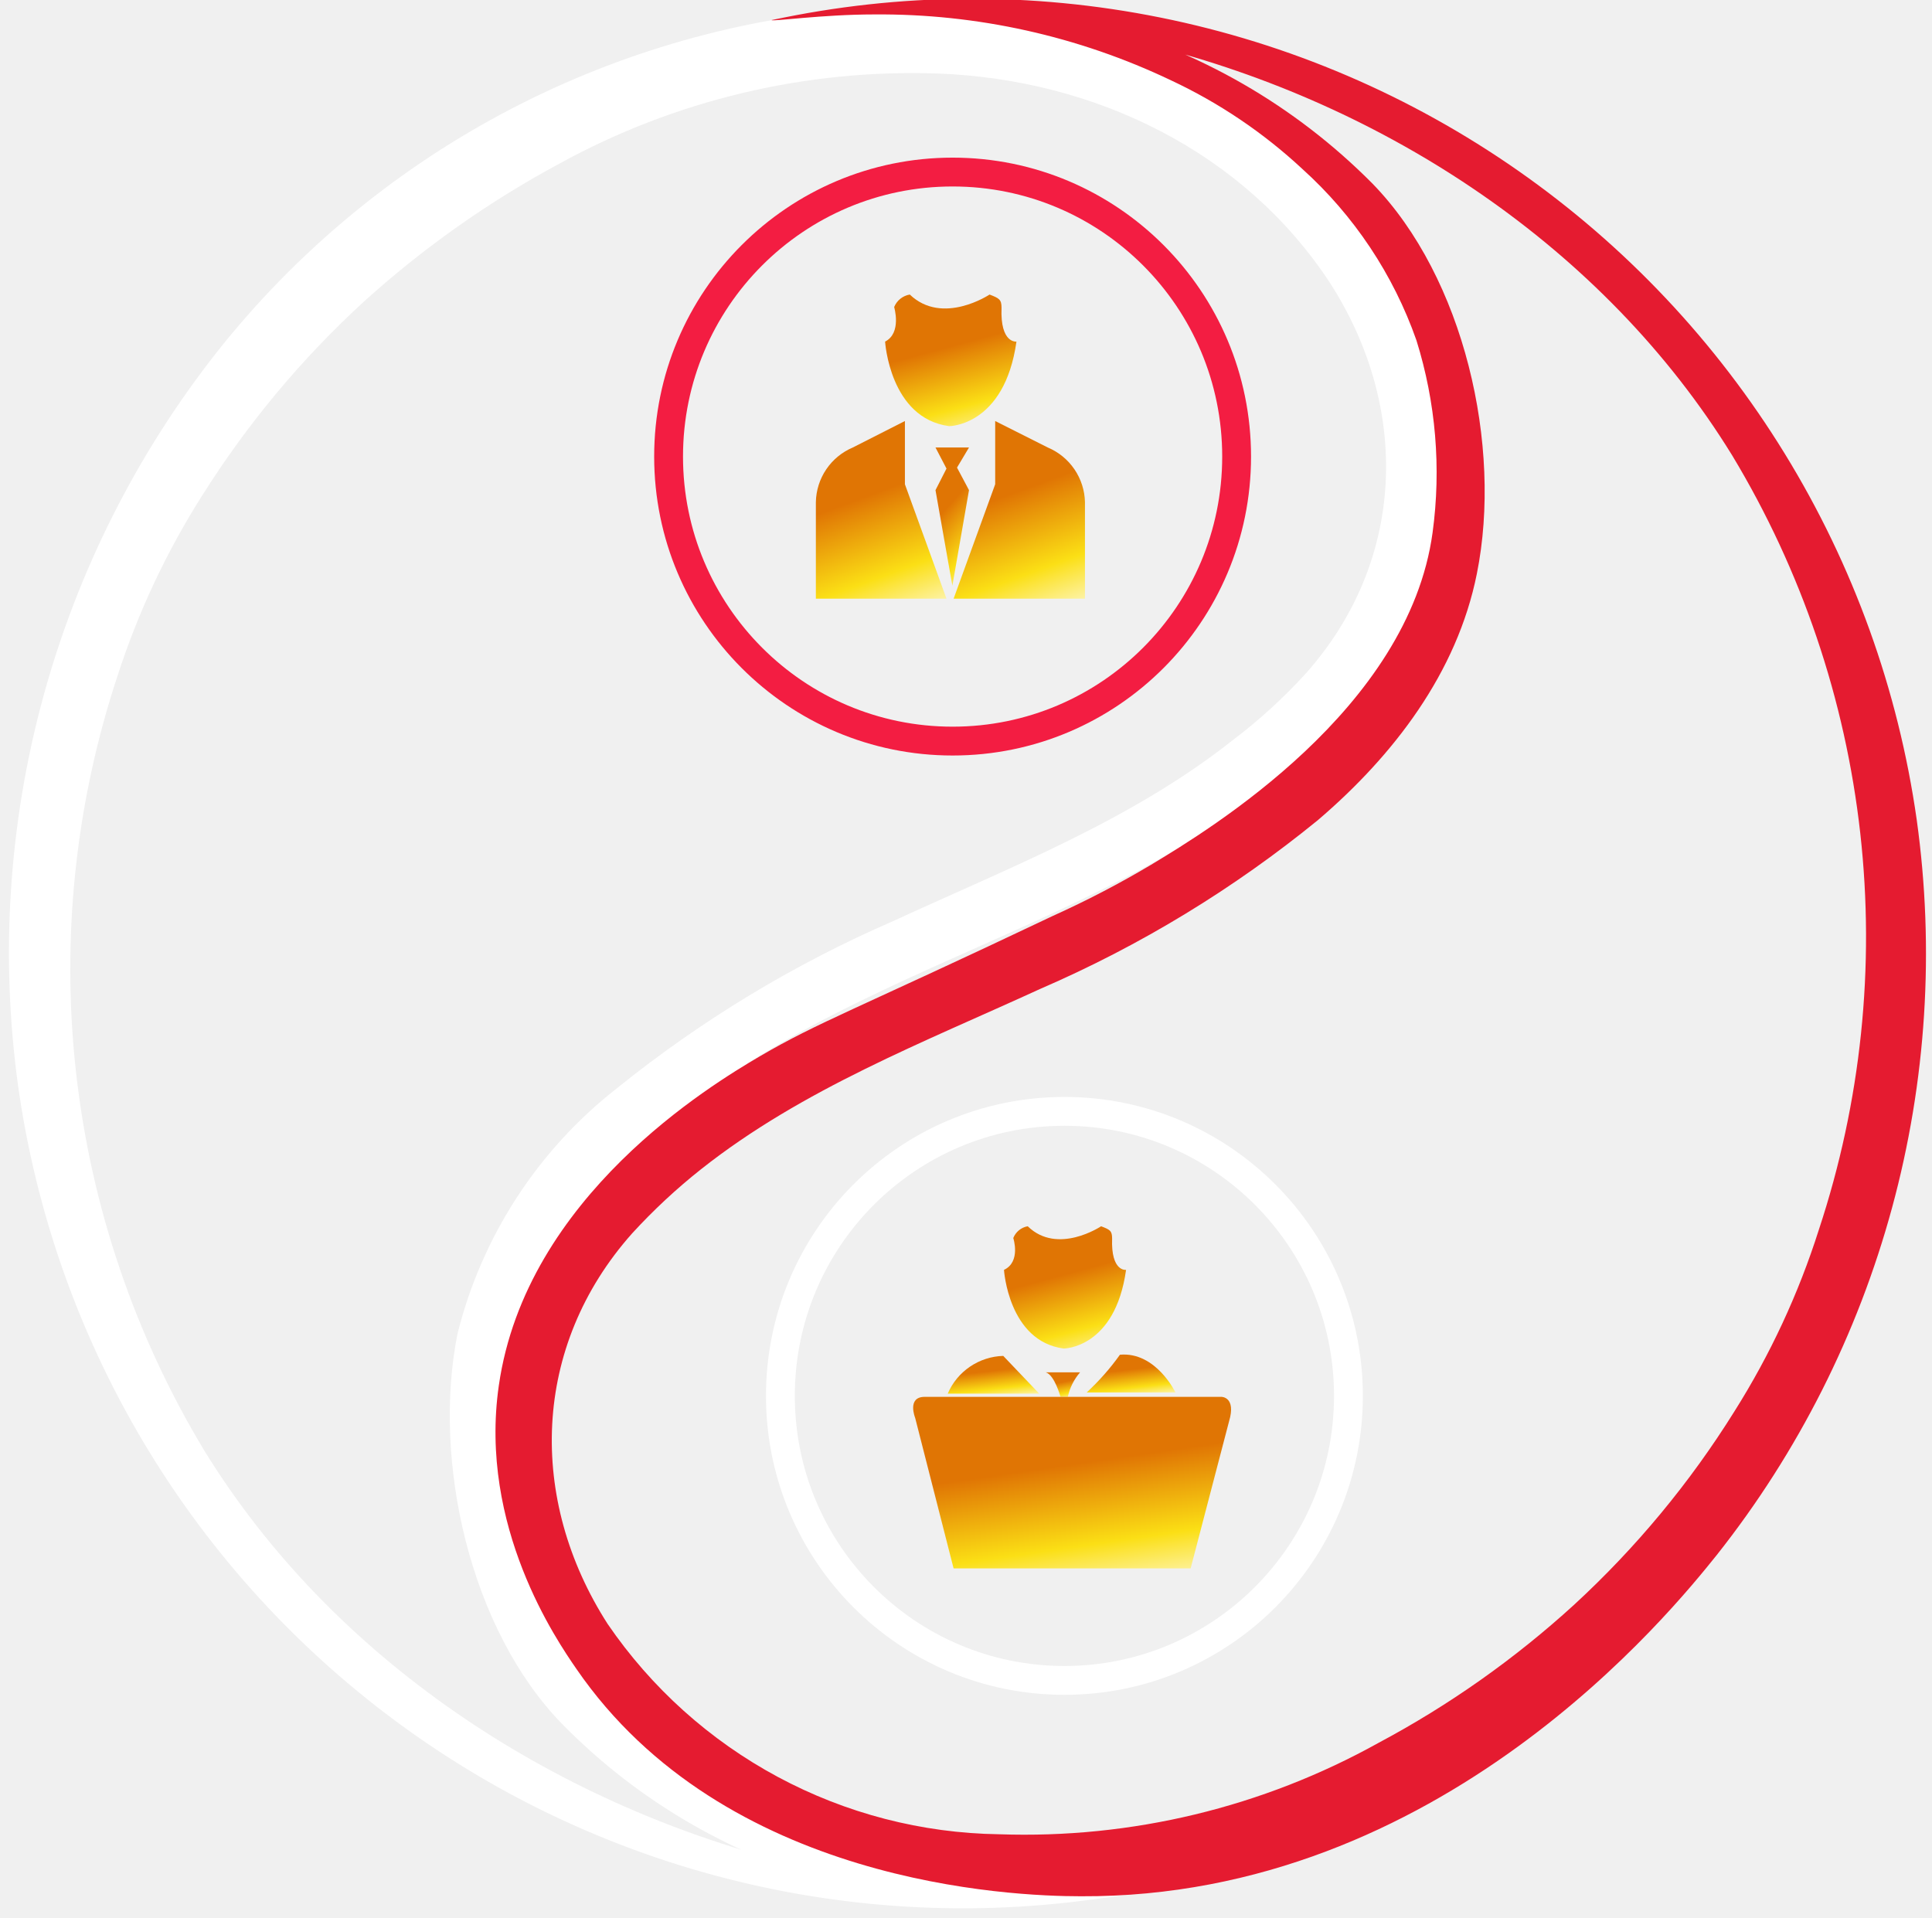
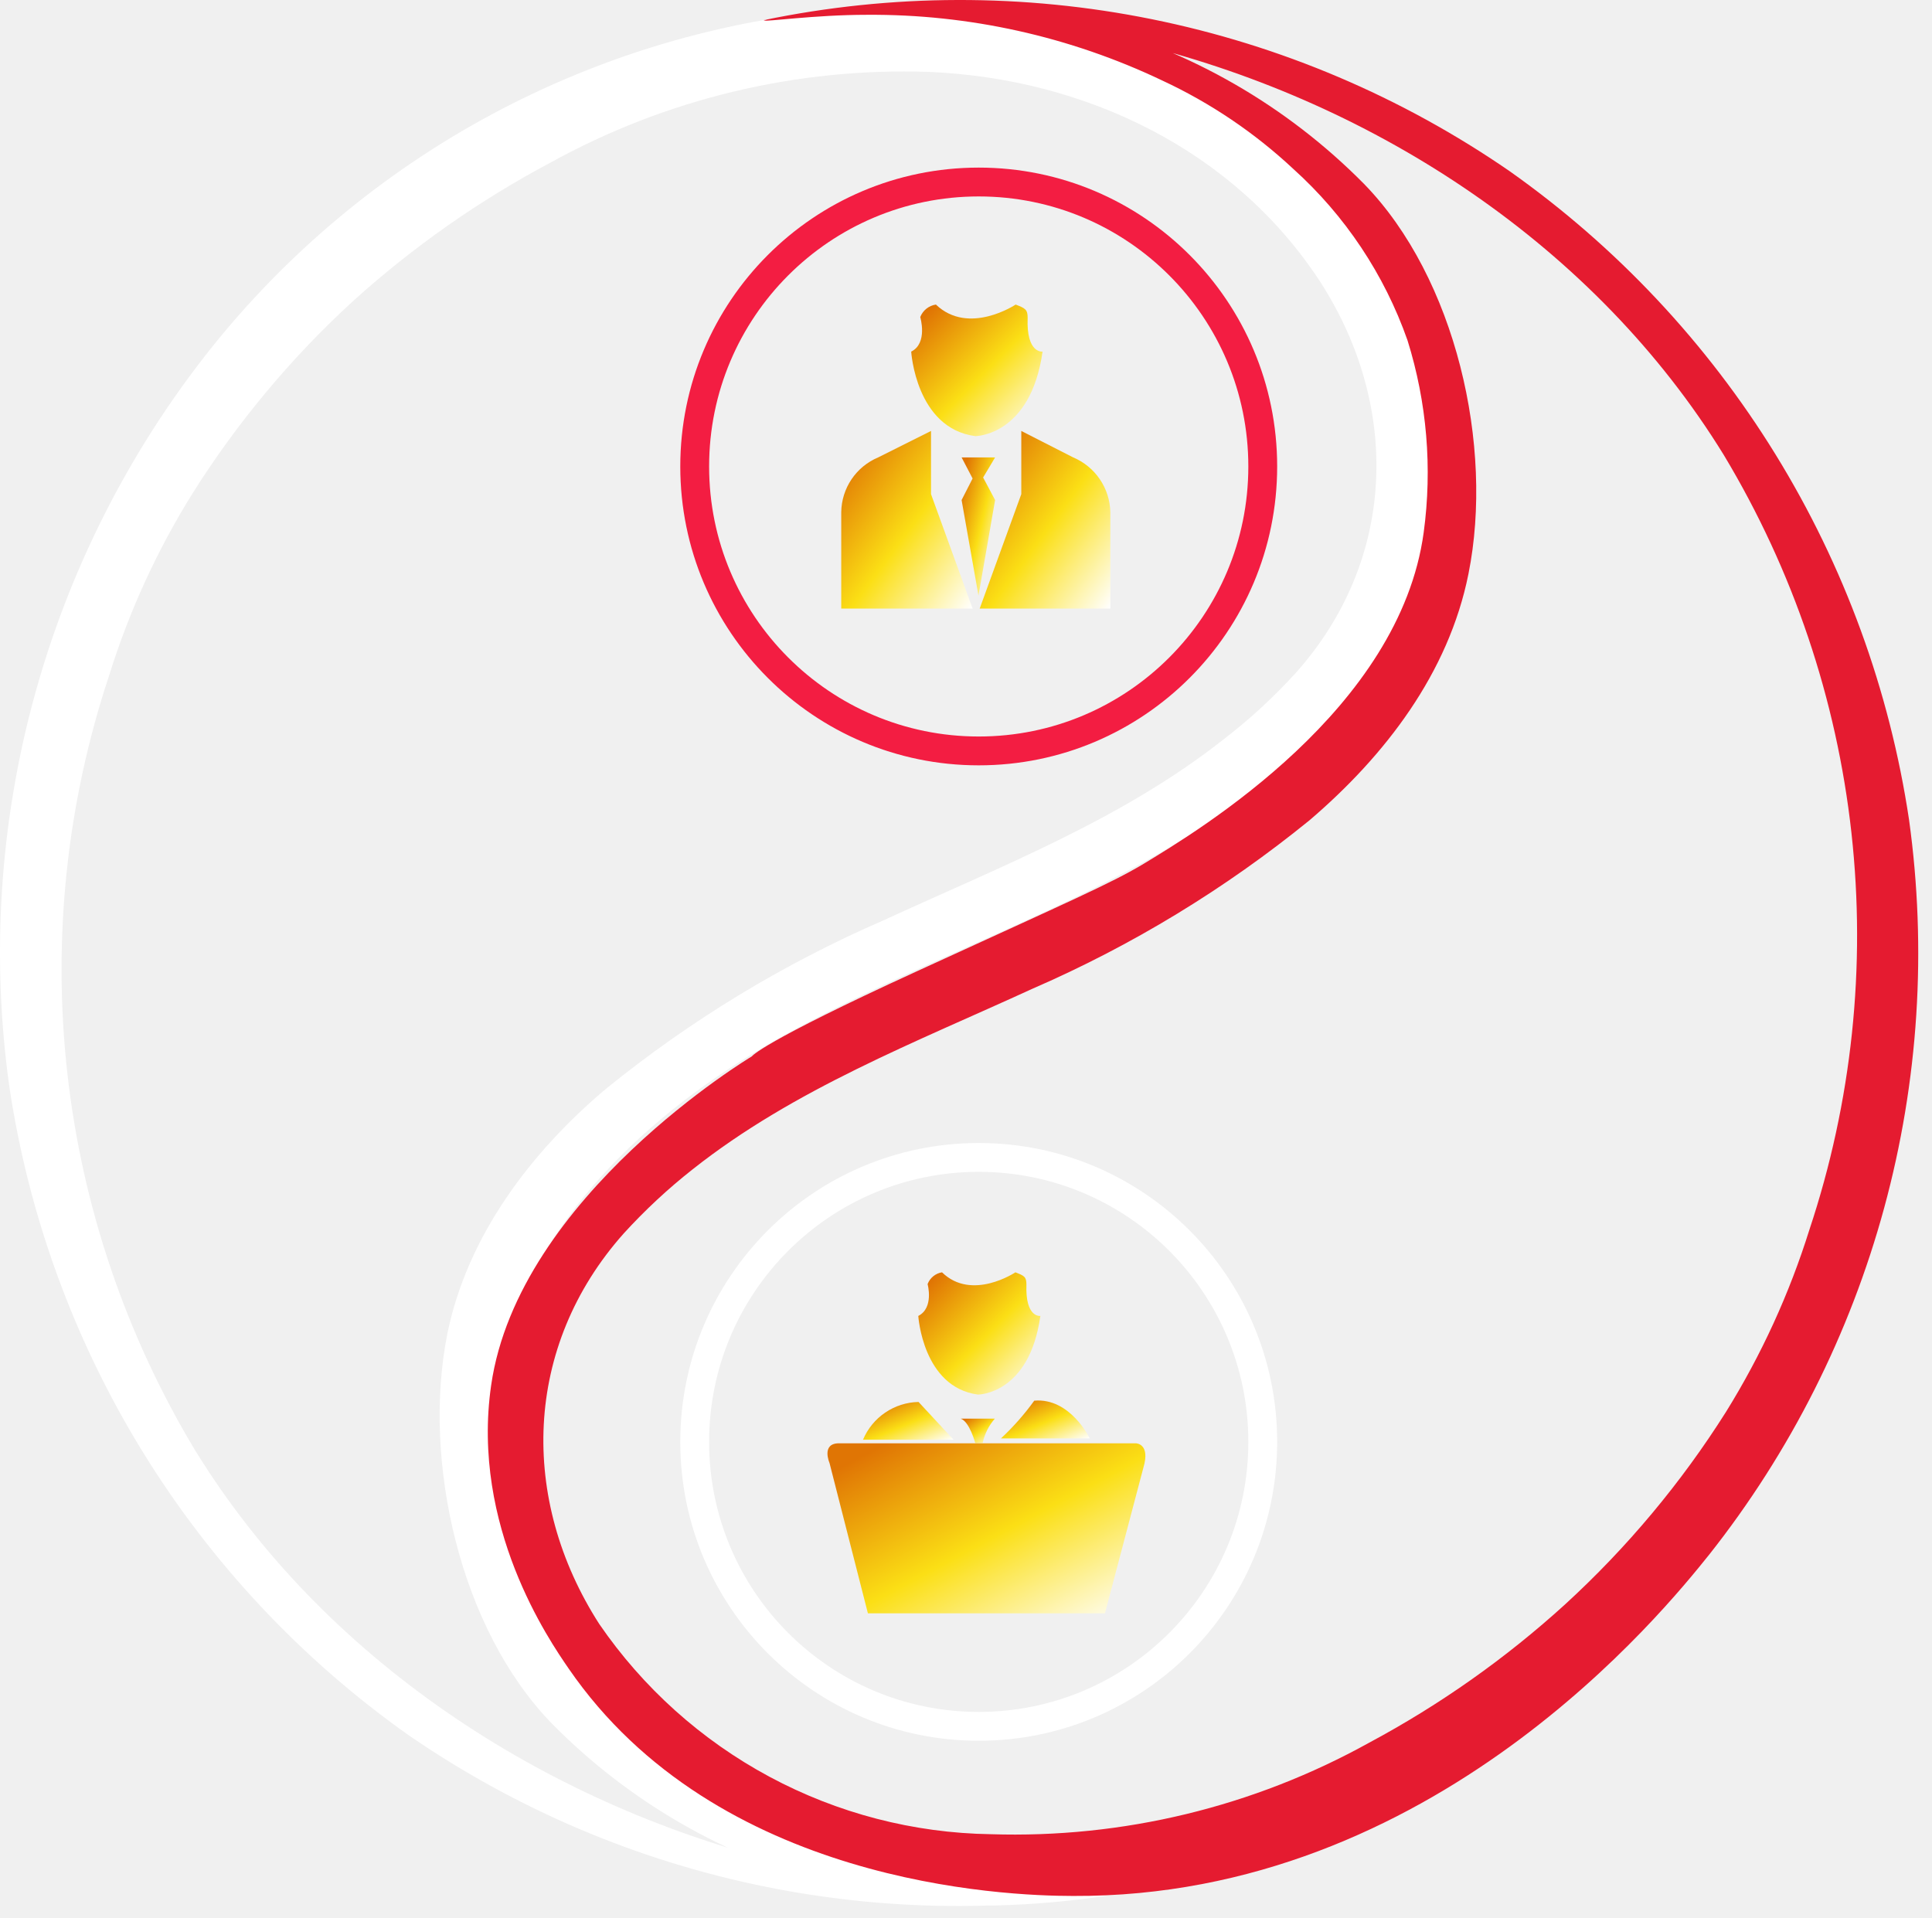
<svg xmlns="http://www.w3.org/2000/svg" width="134" height="133" viewBox="0 0 134 133" fill="none">
-   <path d="M62.763 29.203V33.589L65.647 41.527H56.587V34.829C56.602 34.017 56.852 33.226 57.307 32.554C57.762 31.881 58.402 31.355 59.149 31.039L62.763 29.203Z" fill="url(#paint0_linear)" />
-   <path d="M69.024 29.203V33.589L66.14 41.527H75.251V34.829C75.233 34.016 74.979 33.225 74.521 32.552C74.064 31.879 73.421 31.354 72.672 31.039L69.024 29.203Z" fill="url(#paint1_linear)" />
-   <path d="M64.884 31.039H67.208L66.377 32.433L67.208 33.997L66.055 40.626L64.884 33.997L65.647 32.501L64.884 31.039Z" fill="url(#paint2_linear)" />
-   <path d="M61.389 23.693C61.389 23.693 61.711 29.014 65.834 29.558C65.834 29.558 69.669 29.558 70.5 23.693C70.5 23.693 69.363 23.846 69.465 21.348C69.465 20.77 69.296 20.685 68.634 20.43C68.634 20.43 65.376 22.605 63.102 20.43C62.863 20.469 62.637 20.57 62.447 20.722C62.257 20.873 62.109 21.071 62.017 21.297C62.017 21.297 62.559 23.098 61.389 23.693Z" fill="url(#paint3_linear)" />
-   <path d="M69.635 88.08C69.635 88.08 69.94 93.027 73.775 93.537C73.775 93.537 77.338 93.537 78.102 88.08C78.102 88.08 77.049 88.233 77.134 85.905C77.134 85.361 76.982 85.293 76.371 85.055C76.371 85.055 73.351 87.077 71.281 85.055C71.058 85.094 70.849 85.189 70.674 85.332C70.499 85.475 70.363 85.66 70.279 85.871C70.279 85.871 70.823 87.519 69.635 88.08Z" fill="url(#paint4_linear)" />
-   <path d="M81.529 96.583C81.529 96.583 80.171 93.744 77.677 93.965C77 94.915 76.227 95.793 75.37 96.583H81.529Z" fill="url(#paint5_linear)" />
-   <path d="M72.078 96.665H65.732C66.058 95.906 66.594 95.256 67.276 94.793C67.959 94.329 68.759 94.07 69.584 94.047" fill="url(#paint6_linear)" />
-   <path d="M73.554 96.887C73.554 96.887 73.147 95.374 72.536 95.188H74.912C74.49 95.674 74.199 96.258 74.063 96.887H73.554Z" fill="url(#paint7_linear)" />
-   <path d="M64.137 96.887H84.719C84.719 96.887 85.754 96.887 85.245 98.587L82.581 108.785H66.139L63.475 98.349C63.475 98.349 62.881 96.887 64.137 96.887Z" fill="url(#paint8_linear)" />
-   <path d="M80.68 130.884C71.794 132.797 62.609 132.855 53.7 131.054C44.79 129.254 36.346 125.635 28.894 120.421C21.442 115.208 15.142 108.513 10.387 100.753C5.632 92.993 2.524 84.335 1.256 75.318C0.013 66.321 0.6 57.165 2.982 48.401C5.365 39.638 9.493 31.448 15.118 24.325C20.477 17.579 27.153 12 34.739 7.929C42.324 3.858 50.659 1.38 59.233 0.647C69.719 -0.084 80.68 2.194 88.977 8.653C97.275 15.112 102.382 26.093 100.244 36.393C98.174 46.235 90.182 53.833 81.58 58.915C72.977 63.998 63.238 67.159 54.432 72.191C45.626 77.222 37.651 84.684 35.428 94.509C34.276 99.637 34.799 105 36.921 109.807C41.367 119.836 50.886 124.034 55.586 126.057C67.904 131.292 80.646 130.187 80.612 130.918C80.612 130.918 80.511 131.105 77.915 131.445C75.18 131.881 72.42 132.131 69.651 132.193C65.869 132.192 62.101 131.718 58.436 130.782C51.056 128.894 44.332 125.02 38.991 119.581C32.629 113.053 29.965 101.393 31.729 92.52C33.408 85.784 37.283 79.802 42.741 75.522C48.587 70.8 55.042 66.889 61.931 63.896C70.008 60.173 78.424 56.927 85.465 51.368C87.3 49.98 89.004 48.427 90.555 46.728C97.529 38.909 97.817 28.285 92.252 19.633C86.263 10.489 75.912 5.508 65.07 5.1C55.907 4.776 46.826 6.937 38.788 11.355C33.893 13.99 29.335 17.209 25.214 20.942C20.923 24.88 17.174 29.373 14.066 34.303C11.565 38.231 9.575 42.464 8.145 46.898C5.216 55.755 4.238 65.144 5.278 74.416C6.318 83.688 9.351 92.625 14.168 100.611C23.076 115.093 38.245 125.003 54.568 129.184C63.086 131.403 71.947 131.98 80.68 130.884Z" fill="white" />
-   <path d="M53.533 1.392C62.41 -0.518 71.586 -0.577 80.487 1.218C89.389 3.013 97.827 6.624 105.275 11.827C112.724 17.029 119.024 23.712 123.783 31.459C128.543 39.205 131.66 47.85 132.94 56.856C134.193 65.853 133.611 75.012 131.228 83.777C128.845 92.542 124.712 100.731 119.078 107.85C115.956 111.742 99.939 131.647 74.963 131.528C70.127 131.528 50.241 130.695 39.976 115.754C38.618 113.782 33.189 105.895 34.597 96.104C36.48 82.965 49.359 75.231 52.684 73.276C56.807 70.862 59.234 70.08 73.045 63.519C75.372 62.47 77.638 61.289 79.832 59.984C83.921 57.519 97.699 49.173 99.362 36.935C99.969 32.464 99.587 27.914 98.242 23.608C96.638 19.04 93.913 14.948 90.318 11.71C87.623 9.204 84.555 7.134 81.224 5.574C74.797 2.507 67.76 0.944 60.642 1.001C57.028 1.001 53.516 1.511 53.516 1.392C55.307 1.011 57.12 0.745 58.945 0.593C60.642 0.406 62.78 0.134 64.578 0.117C68.345 0.106 72.097 0.58 75.743 1.528C83.108 3.452 89.823 7.32 95.188 12.73C101.55 19.257 104.214 30.934 102.433 39.79C101.058 46.674 96.647 52.403 91.421 56.873C85.571 61.648 79.091 65.589 72.163 68.585C64.086 72.29 55.654 75.537 48.629 81.095C46.918 82.449 45.318 83.939 43.844 85.549C36.871 93.385 36.599 104.008 42.147 112.643C45.176 117.074 49.223 120.711 53.947 123.249C58.672 125.787 63.935 127.151 69.295 127.227C78.48 127.548 87.578 125.356 95.612 120.887C100.519 118.272 105.079 115.052 109.186 111.3C113.476 107.351 117.214 102.84 120.3 97.889C122.78 93.958 124.747 89.725 126.153 85.293C129.081 76.439 130.061 67.055 129.024 57.786C127.987 48.517 124.959 39.582 120.147 31.597C111.239 17.115 96.07 7.205 79.747 3.126C71.194 0.913 62.302 0.325 53.533 1.392Z" fill="#E51B30" />
-   <path d="M73.826 116.555C84.705 116.555 93.525 107.719 93.525 96.82C93.525 85.921 84.705 77.086 73.826 77.086C62.946 77.086 54.127 85.921 54.127 96.82C54.127 107.719 62.946 116.555 73.826 116.555Z" stroke="white" stroke-width="2" />
-   <path d="M66.071 51.403C76.951 51.403 85.77 42.567 85.77 31.668C85.77 20.769 76.951 11.934 66.071 11.934C55.192 11.934 46.372 20.769 46.372 31.668C46.372 42.567 55.192 51.403 66.071 51.403Z" stroke="#F31D42" stroke-width="2" />
+   <path d="M80.097 130.794C71.214 132.643 62.05 132.672 53.156 130.878C44.261 129.085 35.822 125.507 28.346 120.359C20.927 115.116 14.647 108.42 9.884 100.677C5.122 92.933 1.977 84.304 0.638 75.309C-0.609 66.314 -0.024 57.159 2.359 48.397C4.741 39.634 8.872 31.447 14.5 24.327C19.856 17.579 26.531 11.999 34.117 7.928C41.704 3.858 50.04 1.382 58.616 0.655C69.102 -0.076 80.063 2.201 88.36 8.659C96.657 15.116 101.764 26.094 99.626 36.393C97.556 46.232 89.564 53.828 80.877 58.91C72.19 63.991 62.535 67.152 53.729 72.182C44.923 77.212 36.948 84.672 34.726 94.495C33.575 99.621 34.099 104.983 36.219 109.789C40.664 119.816 50.183 124.013 54.883 126.035C67.201 131.269 79.944 130.165 79.91 130.896C79.91 130.896 79.808 131.083 77.212 131.422C74.477 131.852 71.717 132.102 68.949 132.17C65.167 132.16 61.401 131.686 57.733 130.76C50.36 128.857 43.639 124.987 38.289 119.561C31.926 113.035 29.262 101.377 31.027 92.506C32.418 85.709 36.83 79.897 42.039 75.513C47.903 70.756 54.388 66.822 61.314 63.821C69.39 60.099 77.806 56.853 84.847 51.296C86.662 49.904 88.349 48.351 89.887 46.657C96.86 38.84 97.149 28.219 91.584 19.569C85.628 10.426 75.312 5.447 64.436 4.988C55.267 4.672 46.184 6.851 38.153 11.293C33.224 13.914 28.637 17.133 24.494 20.877C20.199 24.81 16.449 29.303 13.347 34.234C10.886 38.184 8.941 42.433 7.561 46.878C4.622 55.732 3.635 65.119 4.666 74.393C5.697 83.666 8.722 92.605 13.533 100.595C22.441 115.074 37.61 124.982 53.933 129.128C62.472 131.328 71.348 131.893 80.097 130.794Z" fill="white" />
+   <path d="M52.949 1.401C61.833 -0.444 70.999 -0.467 79.893 1.332C88.787 3.131 97.225 6.716 104.699 11.869C112.11 17.105 118.386 23.79 123.148 31.521C127.91 39.252 131.06 47.869 132.407 56.852C133.655 65.847 133.07 75.002 130.688 83.764C128.305 92.526 124.174 100.714 118.545 107.833C115.423 111.725 99.405 131.625 74.429 131.506C69.594 131.506 49.708 130.673 39.442 115.736C38.085 113.764 32.655 105.879 34.064 96.091C35.947 82.954 52.151 73.268 52.151 73.268C52.151 73.268 52.711 72.353 63.577 67.376C74.444 62.398 77.017 61.279 79.214 59.979C83.303 57.514 97.081 49.17 98.744 36.935C99.351 32.465 98.969 27.917 97.624 23.612C96.02 19.044 93.295 14.954 89.7 11.716C87.011 9.203 83.942 7.132 80.605 5.581C74.205 2.531 67.197 0.974 60.109 1.027C56.495 1.027 52.982 1.537 52.982 1.418C54.739 1.033 56.519 0.766 58.31 0.619C60.007 0.432 62.145 0.16 63.943 0.143C67.728 0.119 71.498 0.593 75.159 1.554C82.529 3.464 89.248 7.333 94.604 12.753C100.966 19.278 103.63 30.953 101.849 39.807C100.474 46.689 96.063 52.416 90.837 56.886C84.981 61.651 78.502 65.591 71.579 68.594C63.502 72.299 55.069 75.545 48.045 81.102C46.33 82.452 44.73 83.941 43.26 85.554C36.286 93.389 36.015 104.01 41.563 112.643C44.597 117.067 48.645 120.7 53.368 123.237C58.092 125.774 63.352 127.141 68.711 127.223C77.879 127.519 86.955 125.322 94.977 120.868C99.878 118.244 104.437 115.025 108.551 111.283C112.849 107.348 116.603 102.856 119.715 97.926C122.168 93.972 124.112 89.724 125.501 85.282C128.445 76.43 129.438 67.045 128.413 57.772C127.388 48.498 124.368 39.557 119.563 31.565C110.655 17.086 95.486 7.179 79.163 3.1C70.609 0.891 61.716 0.314 52.949 1.401Z" fill="#E51B30" />
+   <path d="M63.691 91.275C63.691 91.275 63.997 96.22 67.832 96.73C67.832 96.73 71.395 96.73 72.158 91.275C72.158 91.275 71.106 91.428 71.191 89.1C71.191 88.556 71.038 88.488 70.427 88.25C70.427 88.25 67.407 90.272 65.337 88.25C65.114 88.286 64.903 88.38 64.728 88.523C64.552 88.667 64.417 88.854 64.336 89.066C64.336 89.066 64.794 90.714 63.691 91.275Z" fill="url(#paint0_linear)" />
+   <path d="M75.585 99.77C75.585 99.77 74.228 96.932 71.734 97.153C71.052 98.099 70.279 98.975 69.426 99.77H75.585Z" fill="url(#paint1_linear)" />
+   <path d="M66.135 99.859H59.857C60.178 99.097 60.712 98.444 61.396 97.98C62.08 97.515 62.883 97.259 63.709 97.242" fill="url(#paint2_linear)" />
+   <path d="M67.645 100.098C67.645 100.098 67.238 98.585 66.627 98.398H69.002C68.579 98.883 68.287 99.468 68.154 100.098H67.645Z" fill="url(#paint3_linear)" />
+   <path d="M58.194 100.109H78.775C78.775 100.109 79.81 100.109 79.301 101.809L76.637 111.903H60.196L57.532 101.469C57.532 101.469 56.938 100.109 58.194 100.109Z" fill="url(#paint4_linear)" />
+   <path d="M67.882 119.741C78.762 119.741 87.582 110.908 87.582 100.011C87.582 89.115 78.762 80.281 67.882 80.281C57.003 80.281 48.183 89.115 48.183 100.011C48.183 110.908 57.003 119.741 67.882 119.741Z" stroke="white" stroke-width="2" />
+   <path d="M64.574 29.891V34.275L67.458 42.211H58.347V35.516C58.36 34.703 58.609 33.911 59.064 33.238C59.519 32.565 60.16 32.04 60.909 31.726L64.574 29.891Z" fill="url(#paint5_linear)" />
+   <path d="M70.835 29.891V34.275L67.95 42.211H77.011V35.516C76.992 34.702 76.739 33.911 76.281 33.239C75.823 32.566 75.181 32.041 74.432 31.726L70.835 29.891Z" fill="url(#paint6_linear)" />
+   <path d="M66.695 31.727H69.019L68.188 33.12L69.019 34.684L67.866 41.311L66.695 34.684L67.458 33.188L66.695 31.727Z" fill="url(#paint7_linear)" />
+   <path d="M63.199 24.388C63.199 24.388 63.522 29.707 67.645 30.251C67.645 30.251 71.479 30.251 72.311 24.388C72.311 24.388 71.174 24.541 71.276 22.043C71.276 21.465 71.106 21.38 70.444 21.125C70.444 21.125 67.187 23.3 64.913 21.125C64.671 21.16 64.444 21.259 64.253 21.411C64.062 21.563 63.915 21.764 63.827 21.992C63.827 21.992 64.37 23.81 63.199 24.388Z" fill="url(#paint8_linear)" />
+   <path d="M67.882 52.085C78.762 52.085 87.582 43.251 87.582 32.355C87.582 21.458 78.762 12.625 67.882 12.625C57.003 12.625 48.183 21.458 48.183 32.355C48.183 43.251 57.003 52.085 67.882 52.085Z" stroke="#F31D42" stroke-width="2" />
  <defs>
-     <linearGradient id="paint0_linear" x1="61.137" y1="34.033" x2="64.978" y2="44.485" gradientUnits="userSpaceOnUse">
+     <linearGradient id="paint0_linear" x1="62.982" y1="90.507" x2="70.688" y2="98.191" gradientUnits="userSpaceOnUse">
      <stop stop-color="#E07504" />
-       <stop offset="0" stop-color="#E07504" />
-       <stop offset="0.503" stop-color="#FBDF15" />
-       <stop offset="0.942" stop-color="white" />
+       <stop offset="0.49" stop-color="#FBDF15" />
+       <stop offset="1" stop-color="white" />
    </linearGradient>
-     <linearGradient id="paint1_linear" x1="70.715" y1="34.033" x2="74.54" y2="44.499" gradientUnits="userSpaceOnUse">
+     <linearGradient id="paint1_linear" x1="68.91" y1="97.841" x2="70.637" y2="101.881" gradientUnits="userSpaceOnUse">
      <stop stop-color="#E07504" />
-       <stop offset="0" stop-color="#E07504" />
-       <stop offset="0.503" stop-color="#FBDF15" />
-       <stop offset="0.942" stop-color="white" />
+       <stop offset="0.49" stop-color="#FBDF15" />
+       <stop offset="1" stop-color="white" />
    </linearGradient>
-     <linearGradient id="paint2_linear" x1="66.051" y1="34.796" x2="70.639" y2="38.913" gradientUnits="userSpaceOnUse">
+     <linearGradient id="paint2_linear" x1="59.331" y1="97.939" x2="61.022" y2="101.99" gradientUnits="userSpaceOnUse">
      <stop stop-color="#E07504" />
-       <stop offset="0" stop-color="#E07504" />
-       <stop offset="0.503" stop-color="#FBDF15" />
-       <stop offset="0.942" stop-color="white" />
+       <stop offset="0.49" stop-color="#FBDF15" />
+       <stop offset="1" stop-color="white" />
    </linearGradient>
-     <linearGradient id="paint3_linear" x1="65.964" y1="24.007" x2="68.18" y2="32.195" gradientUnits="userSpaceOnUse">
+     <linearGradient id="paint3_linear" x1="66.428" y1="98.851" x2="67.89" y2="100.892" gradientUnits="userSpaceOnUse">
      <stop stop-color="#E07504" />
-       <stop offset="0" stop-color="#E07504" />
-       <stop offset="0.503" stop-color="#FBDF15" />
-       <stop offset="0.942" stop-color="white" />
+       <stop offset="0.49" stop-color="#FBDF15" />
+       <stop offset="1" stop-color="white" />
    </linearGradient>
-     <linearGradient id="paint4_linear" x1="73.886" y1="88.379" x2="75.946" y2="95.987" gradientUnits="userSpaceOnUse">
+     <linearGradient id="paint4_linear" x1="55.544" y1="103.249" x2="64.465" y2="119.906" gradientUnits="userSpaceOnUse">
      <stop stop-color="#E07504" />
-       <stop offset="0" stop-color="#E07504" />
-       <stop offset="0.503" stop-color="#FBDF15" />
-       <stop offset="0.942" stop-color="white" />
+       <stop offset="0.49" stop-color="#FBDF15" />
+       <stop offset="1" stop-color="white" />
    </linearGradient>
-     <linearGradient id="paint5_linear" x1="78.462" y1="94.984" x2="78.751" y2="97.483" gradientUnits="userSpaceOnUse">
+     <linearGradient id="paint5_linear" x1="57.583" y1="33.17" x2="68.284" y2="41.074" gradientUnits="userSpaceOnUse">
      <stop stop-color="#E07504" />
-       <stop offset="0" stop-color="#E07504" />
-       <stop offset="0.503" stop-color="#FBDF15" />
-       <stop offset="0.942" stop-color="white" />
+       <stop offset="0.49" stop-color="#FBDF15" />
+       <stop offset="1" stop-color="white" />
    </linearGradient>
-     <linearGradient id="paint6_linear" x1="68.918" y1="95.073" x2="69.196" y2="97.562" gradientUnits="userSpaceOnUse">
+     <linearGradient id="paint6_linear" x1="67.191" y1="33.17" x2="77.874" y2="41.017" gradientUnits="userSpaceOnUse">
      <stop stop-color="#E07504" />
-       <stop offset="0" stop-color="#E07504" />
-       <stop offset="0.503" stop-color="#FBDF15" />
-       <stop offset="0.942" stop-color="white" />
+       <stop offset="0.49" stop-color="#FBDF15" />
+       <stop offset="1" stop-color="white" />
    </linearGradient>
-     <linearGradient id="paint7_linear" x1="73.729" y1="95.854" x2="74.034" y2="97.431" gradientUnits="userSpaceOnUse">
+     <linearGradient id="paint7_linear" x1="66.5" y1="34.278" x2="70.485" y2="35.243" gradientUnits="userSpaceOnUse">
      <stop stop-color="#E07504" />
-       <stop offset="0" stop-color="#E07504" />
-       <stop offset="0.503" stop-color="#FBDF15" />
-       <stop offset="0.942" stop-color="white" />
+       <stop offset="0.49" stop-color="#FBDF15" />
+       <stop offset="1" stop-color="white" />
    </linearGradient>
-     <linearGradient id="paint8_linear" x1="74.407" y1="101.55" x2="76.043" y2="112.766" gradientUnits="userSpaceOnUse">
+     <linearGradient id="paint8_linear" x1="62.436" y1="23.554" x2="70.729" y2="31.823" gradientUnits="userSpaceOnUse">
      <stop stop-color="#E07504" />
-       <stop offset="0" stop-color="#E07504" />
-       <stop offset="0.503" stop-color="#FBDF15" />
-       <stop offset="0.942" stop-color="white" />
+       <stop offset="0.49" stop-color="#FBDF15" />
+       <stop offset="1" stop-color="white" />
    </linearGradient>
  </defs>
</svg>
